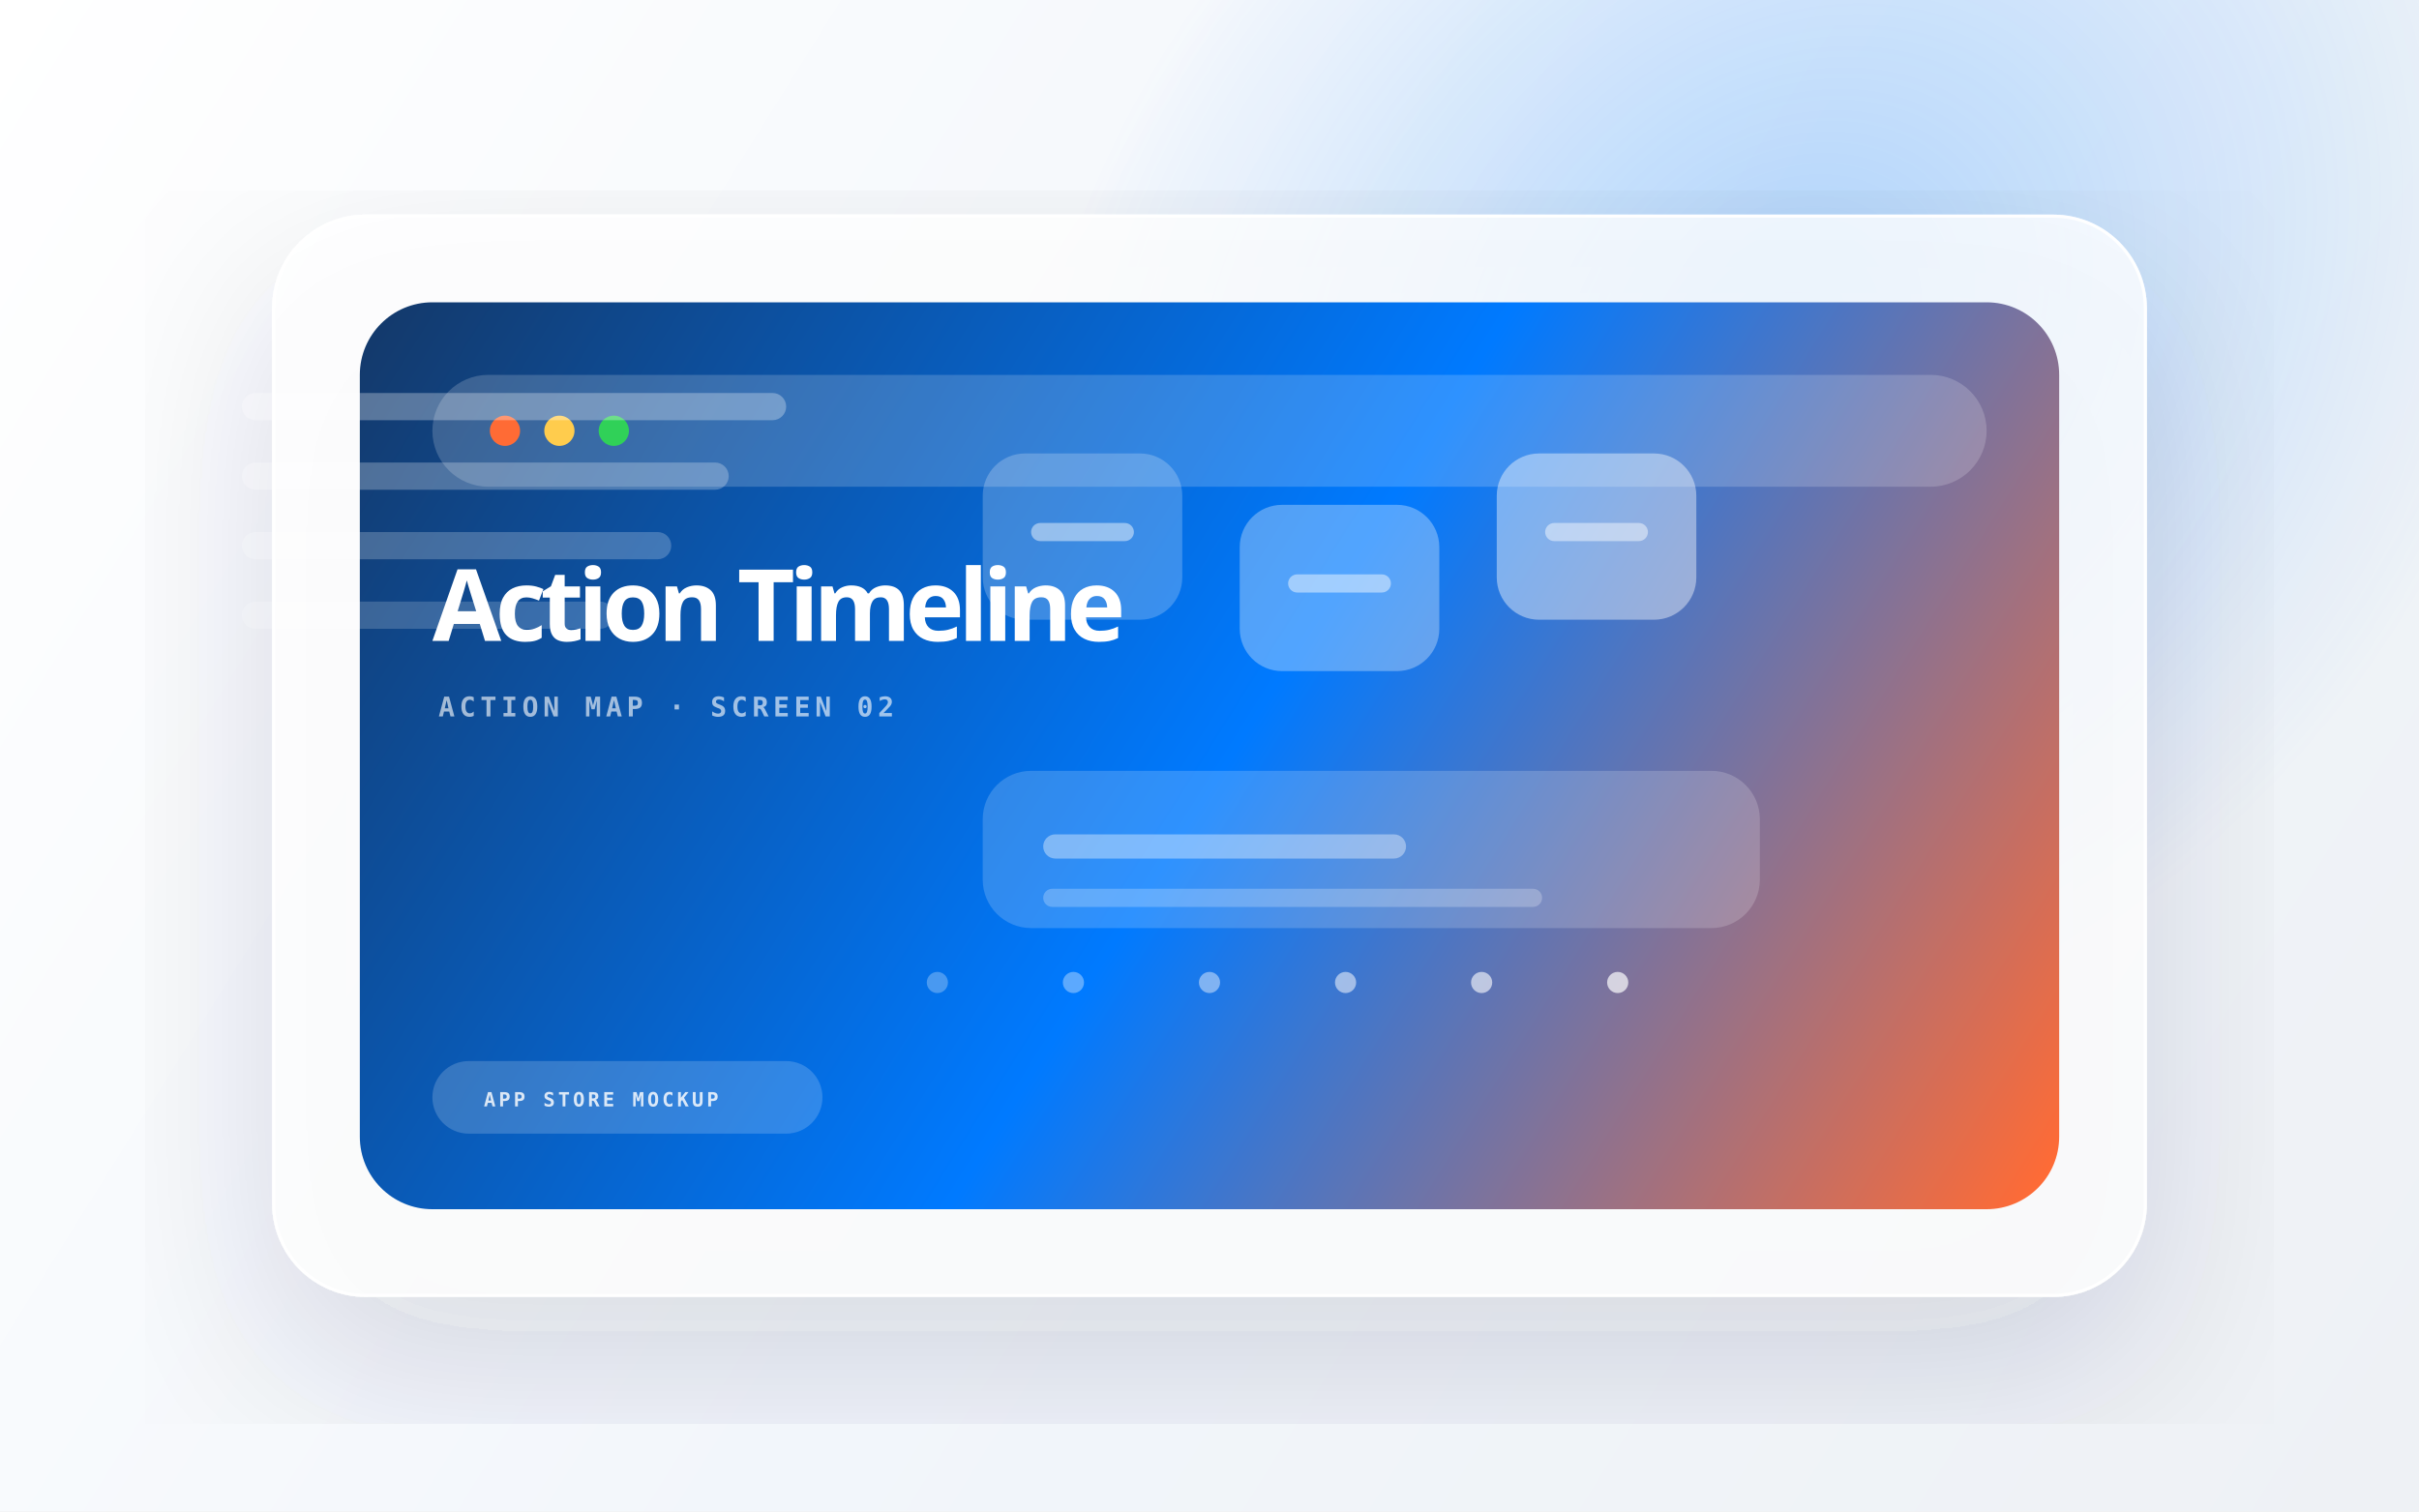
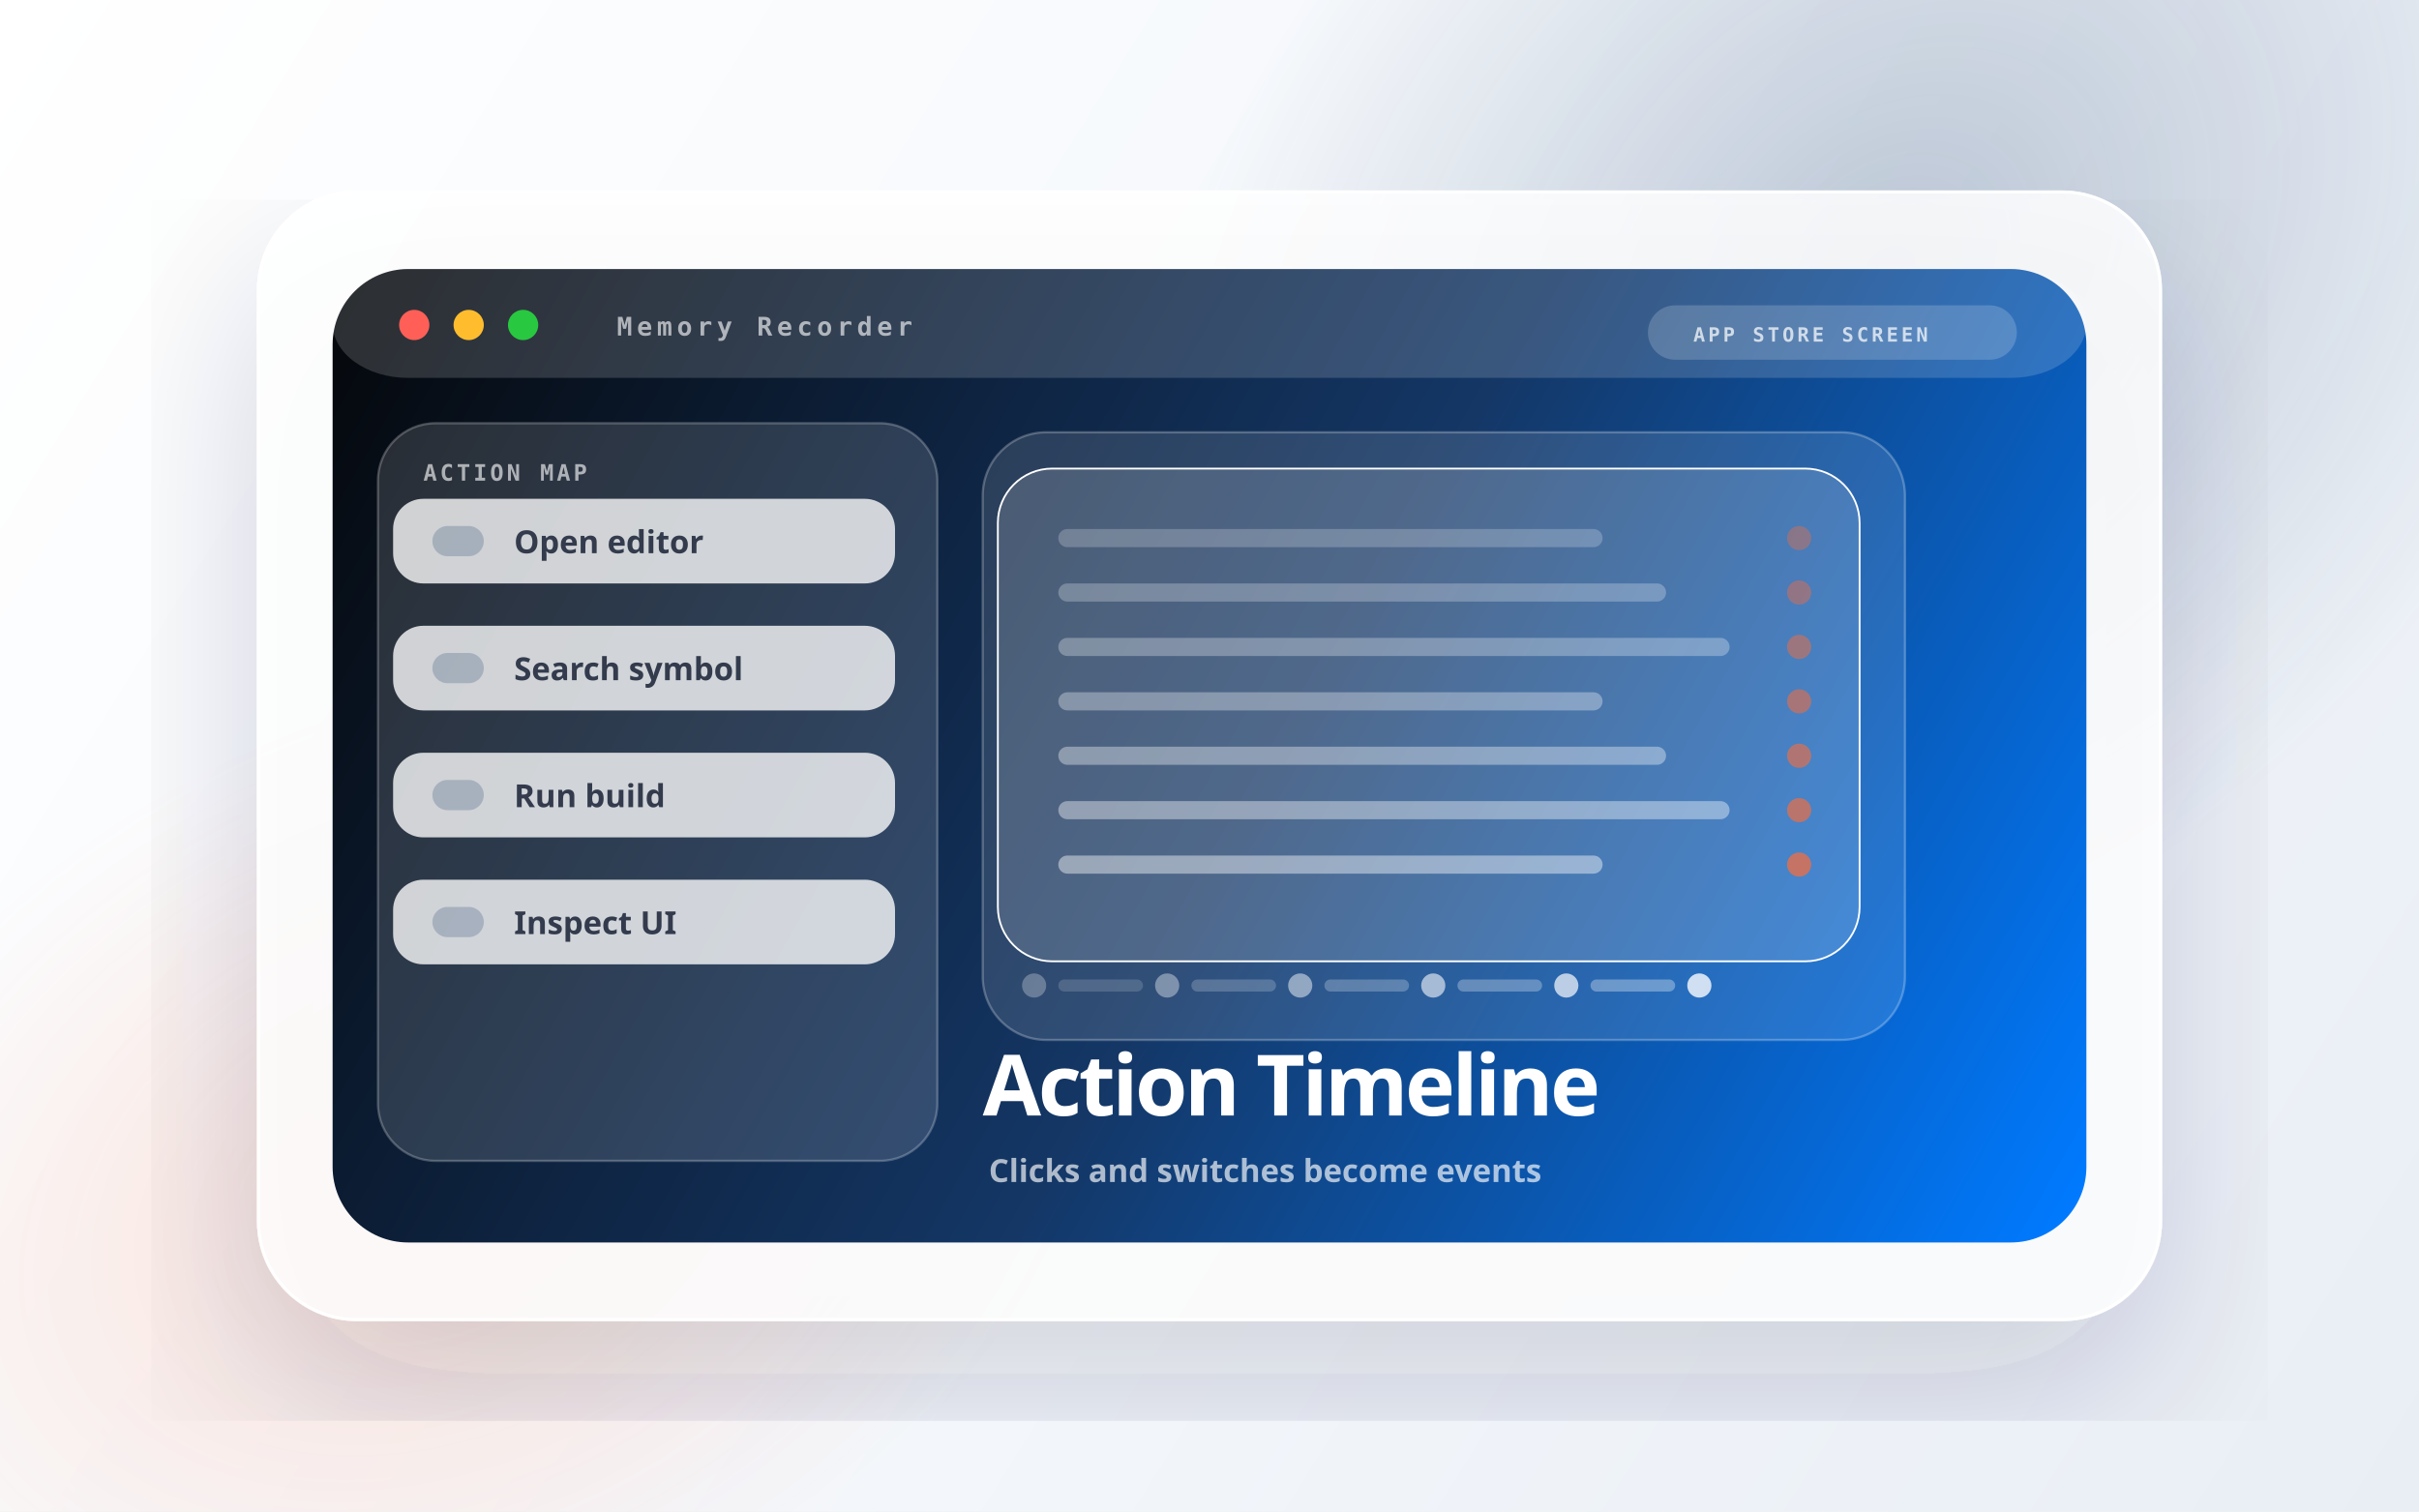
<svg xmlns="http://www.w3.org/2000/svg" width="1600" height="1000" viewBox="0 0 1600 1000" fill="none">
  <defs>
    <linearGradient id="bg" x1="0" y1="0" x2="1600" y2="1000" gradientUnits="userSpaceOnUse">
      <stop stop-color="#FFFFFF" />
-       <stop offset="0.5" stop-color="#F2F6FB" />
-       <stop offset="1" stop-color="#EEF1F5" />
+       <stop offset="0.46" stop-color="#F5F8FC" />
+       <stop offset="1" stop-color="#E9EEF5" />
    </linearGradient>
-     <linearGradient id="app" x1="250" y1="165" x2="1320" y2="835" gradientUnits="userSpaceOnUse">
-       <stop stop-color="#143766" />
-       <stop offset="0.52" stop-color="#007AFF" />
-       <stop offset="1" stop-color="#FF6B35" />
+     <linearGradient id="app" x1="216" y1="182" x2="1360" y2="826" gradientUnits="userSpaceOnUse">
+       <stop stop-color="#05070A" />
+       <stop offset="0.54" stop-color="#143766" />
+       <stop offset="1" stop-color="#007AFF" />
    </linearGradient>
-     <radialGradient id="halo" cx="0" cy="0" r="1" gradientUnits="userSpaceOnUse" gradientTransform="translate(1180 220) rotate(135) scale(560 440)">
-       <stop stop-color="#007AFF" stop-opacity="0.28" />
-       <stop offset="1" stop-color="#007AFF" stop-opacity="0" />
+     <radialGradient id="haloA" cx="0" cy="0" r="1" gradientUnits="userSpaceOnUse" gradientTransform="translate(1250 180) rotate(135) scale(560 420)">
+       <stop stop-color="#143766" stop-opacity="0.25" />
+       <stop offset="1" stop-color="#143766" stop-opacity="0" />
    </radialGradient>
-     <filter id="shadow" x="96" y="78" width="1408" height="864" filterUnits="userSpaceOnUse" color-interpolation-filters="sRGB">
-       <feDropShadow dx="0" dy="48" stdDeviation="64" flood-color="#203044" flood-opacity="0.18" />
+     <radialGradient id="haloB" cx="0" cy="0" r="1" gradientUnits="userSpaceOnUse" gradientTransform="translate(290 790) rotate(-25) scale(460 320)">
+       <stop stop-color="#FF6B35" stop-opacity="0.18" />
+       <stop offset="1" stop-color="#FF6B35" stop-opacity="0" />
+     </radialGradient>
+     <filter id="shadow" x="100" y="80" width="1400" height="860" filterUnits="userSpaceOnUse" color-interpolation-filters="sRGB">
+       <feDropShadow dx="0" dy="52" stdDeviation="62" flood-color="#203044" flood-opacity="0.20" />
    </filter>
  </defs>
  <rect width="1600" height="1000" fill="url(#bg)" />
-   <rect width="1600" height="1000" fill="url(#halo)" />
+   <rect width="1600" height="1000" fill="url(#haloA)" />
+   <rect width="1600" height="1000" fill="url(#haloB)" />
  <g filter="url(#shadow)">
-     <rect x="180" y="142" width="1240" height="716" rx="62" fill="white" fill-opacity="0.76" />
-     <rect x="181" y="143" width="1238" height="714" rx="61" stroke="white" stroke-opacity="0.94" stroke-width="2" />
+     <rect x="170" y="126" width="1260" height="748" rx="66" fill="white" fill-opacity="0.82" />
+     <rect x="171" y="127" width="1258" height="746" rx="65" stroke="white" stroke-opacity="0.95" stroke-width="2" />
  </g>
-   <rect x="238" y="200" width="1124" height="600" rx="48" fill="url(#app)" />
-   <rect x="286" y="248" width="1028" height="74" rx="37" fill="white" fill-opacity="0.18" />
-   <circle cx="334" cy="285" r="10" fill="#FF6B35" />
-   <circle cx="370" cy="285" r="10" fill="#FFCC4D" />
-   <circle cx="406" cy="285" r="10" fill="#30D158" />
-   <text x="286" y="424" fill="white" font-family="Instrument Sans, PingFang SC, sans-serif" font-size="66" font-weight="800" letter-spacing="-4">Action Timeline</text>
-   <text x="290" y="474" fill="white" fill-opacity="0.62" font-family="IBM Plex Mono, monospace" font-size="18" font-weight="700" letter-spacing="3">ACTION MAP · SCREEN 02</text>
-   <rect x="160" y="260" width="360" height="18" rx="9" fill="white" fill-opacity="0.30" />
-   <rect x="160" y="306" width="322" height="18" rx="9" fill="white" fill-opacity="0.26" />
-   <rect x="160" y="352" width="284" height="18" rx="9" fill="white" fill-opacity="0.22" />
-   <rect x="160" y="398" width="246" height="18" rx="9" fill="white" fill-opacity="0.18" />
-   <rect x="650" y="300" width="132" height="110" rx="28" fill="white" fill-opacity="0.22" />
-   <rect x="682" y="346" width="68" height="12" rx="6" fill="white" fill-opacity="0.46" />
-   <rect x="820" y="334" width="132" height="110" rx="28" fill="white" fill-opacity="0.32" />
-   <rect x="852" y="380" width="68" height="12" rx="6" fill="white" fill-opacity="0.46" />
-   <rect x="990" y="300" width="132" height="110" rx="28" fill="white" fill-opacity="0.42" />
-   <rect x="1022" y="346" width="68" height="12" rx="6" fill="white" fill-opacity="0.46" />
-   <rect x="650" y="510" width="514" height="104" rx="32" fill="white" fill-opacity="0.18" />
-   <rect x="690" y="552" width="240" height="16" rx="8" fill="white" fill-opacity="0.38" />
-   <rect x="690" y="588" width="330" height="12" rx="6" fill="white" fill-opacity="0.24" />
-   <circle cx="620" cy="650" r="7" fill="white" fill-opacity="0.28" />
-   <circle cx="710" cy="650" r="7" fill="white" fill-opacity="0.36" />
-   <circle cx="800" cy="650" r="7" fill="white" fill-opacity="0.44" />
-   <circle cx="890" cy="650" r="7" fill="white" fill-opacity="0.52" />
-   <circle cx="980" cy="650" r="7" fill="white" fill-opacity="0.60" />
-   <circle cx="1070" cy="650" r="7" fill="white" fill-opacity="0.68" />
-   <rect x="286" y="702" width="258" height="48" rx="24" fill="white" fill-opacity="0.18" />
-   <text x="320" y="732" fill="white" fill-opacity="0.82" font-family="IBM Plex Mono, monospace" font-size="13" font-weight="800" letter-spacing="2">APP STORE MOCKUP</text>
+   <rect x="220" y="178" width="1160" height="644" rx="50" fill="url(#app)" />
+   <rect x="220" y="178" width="1160" height="72" rx="50" fill="white" fill-opacity="0.16" />
+   <circle cx="274" cy="215" r="10" fill="#FF5F57" />
+   <circle cx="310" cy="215" r="10" fill="#FFBD2E" />
+   <circle cx="346" cy="215" r="10" fill="#28C840" />
+   <text x="408" y="222" fill="#FFFFFF" fill-opacity="0.62" font-family="IBM Plex Mono, monospace" font-size="17" font-weight="800" letter-spacing="3">Memory Recorder</text>
+   <rect x="250" y="280" width="370" height="488" rx="38" fill="white" fill-opacity="0.14" stroke="white" stroke-opacity="0.24" stroke-width="1.5" />
+   <text x="280" y="318" fill="#FFFFFF" fill-opacity="0.62" font-family="IBM Plex Mono, monospace" font-size="15" font-weight="800" letter-spacing="2">ACTION MAP</text>
+   <rect x="260" y="330" width="332" height="56" rx="20" fill="#FFFFFF" fill-opacity="0.78" />
+   <rect x="286" y="348" width="34" height="20" rx="10" fill="#143766" fill-opacity="0.22" />
+   <text x="340" y="366" fill="#162033" fill-opacity="0.84" font-family="Instrument Sans, PingFang SC, sans-serif" font-size="21" font-weight="700" letter-spacing="0">Open editor</text>
+   <rect x="260" y="414" width="332" height="56" rx="20" fill="#FFFFFF" fill-opacity="0.78" />
+   <rect x="286" y="432" width="34" height="20" rx="10" fill="#143766" fill-opacity="0.22" />
+   <text x="340" y="450" fill="#162033" fill-opacity="0.84" font-family="Instrument Sans, PingFang SC, sans-serif" font-size="21" font-weight="700" letter-spacing="0">Search symbol</text>
+   <rect x="260" y="498" width="332" height="56" rx="20" fill="#FFFFFF" fill-opacity="0.78" />
+   <rect x="286" y="516" width="34" height="20" rx="10" fill="#143766" fill-opacity="0.22" />
+   <text x="340" y="534" fill="#162033" fill-opacity="0.84" font-family="Instrument Sans, PingFang SC, sans-serif" font-size="21" font-weight="700" letter-spacing="0">Run build</text>
+   <rect x="260" y="582" width="332" height="56" rx="20" fill="#FFFFFF" fill-opacity="0.78" />
+   <rect x="286" y="600" width="34" height="20" rx="10" fill="#143766" fill-opacity="0.22" />
+   <text x="340" y="618" fill="#162033" fill-opacity="0.84" font-family="Instrument Sans, PingFang SC, sans-serif" font-size="21" font-weight="700" letter-spacing="0">Inspect UI</text>
+   <rect x="650" y="286" width="610" height="402" rx="42" fill="white" fill-opacity="0.12" stroke="white" stroke-opacity="0.25" stroke-width="1.5" />
+   <rect x="660" y="310" width="570" height="326" rx="36" fill="#FFFFFF" fill-opacity="0.15" stroke="#FFFFFF" stroke-width="1.2" />
+   <rect x="700" y="350" width="360" height="12" rx="6" fill="#FFFFFF" fill-opacity="0.22" />
+   <circle cx="1190" cy="356" r="8" fill="#FF6B35" fill-opacity="0.35" />
+   <rect x="700" y="386" width="402" height="12" rx="6" fill="#FFFFFF" fill-opacity="0.255" />
+   <circle cx="1190" cy="392" r="8" fill="#FF6B35" fill-opacity="0.40" />
+   <rect x="700" y="422" width="444" height="12" rx="6" fill="#FFFFFF" fill-opacity="0.29" />
+   <circle cx="1190" cy="428" r="8" fill="#FF6B35" fill-opacity="0.46" />
+   <rect x="700" y="458" width="360" height="12" rx="6" fill="#FFFFFF" fill-opacity="0.325" />
+   <circle cx="1190" cy="464" r="8" fill="#FF6B35" fill-opacity="0.52" />
+   <rect x="700" y="494" width="402" height="12" rx="6" fill="#FFFFFF" fill-opacity="0.36" />
+   <circle cx="1190" cy="500" r="8" fill="#FF6B35" fill-opacity="0.57" />
+   <rect x="700" y="530" width="444" height="12" rx="6" fill="#FFFFFF" fill-opacity="0.395" />
+   <circle cx="1190" cy="536" r="8" fill="#FF6B35" fill-opacity="0.62" />
+   <rect x="700" y="566" width="360" height="12" rx="6" fill="#FFFFFF" fill-opacity="0.43" />
+   <circle cx="1190" cy="572" r="8" fill="#FF6B35" fill-opacity="0.68" />
+   <circle cx="684" cy="652" r="8" fill="white" fill-opacity="0.28" />
+   <rect x="700" y="648" width="56" height="8" rx="4" fill="#FFFFFF" fill-opacity="0.16" />
+   <circle cx="772" cy="652" r="8" fill="white" fill-opacity="0.38" />
+   <rect x="788" y="648" width="56" height="8" rx="4" fill="#FFFFFF" fill-opacity="0.2" />
+   <circle cx="860" cy="652" r="8" fill="white" fill-opacity="0.48" />
+   <rect x="876" y="648" width="56" height="8" rx="4" fill="#FFFFFF" fill-opacity="0.24" />
+   <circle cx="948" cy="652" r="8" fill="white" fill-opacity="0.58" />
+   <rect x="964" y="648" width="56" height="8" rx="4" fill="#FFFFFF" fill-opacity="0.28" />
+   <circle cx="1036" cy="652" r="8" fill="white" fill-opacity="0.68" />
+   <rect x="1052" y="648" width="56" height="8" rx="4" fill="#FFFFFF" fill-opacity="0.32" />
+   <circle cx="1124" cy="652" r="8" fill="white" fill-opacity="0.78" />
+   <text x="650" y="738" fill="#FFFFFF" fill-opacity="1" font-family="Instrument Sans, PingFang SC, sans-serif" font-size="56" font-weight="850" letter-spacing="-2">Action Timeline</text>
+   <text x="654" y="782" fill="#FFFFFF" fill-opacity="0.66" font-family="Instrument Sans, PingFang SC, sans-serif" font-size="21" font-weight="650" letter-spacing="0">Clicks and switches become events</text>
+   <rect x="1090" y="202" width="244" height="36" rx="18" fill="white" fill-opacity="0.18" />
+   <text x="1120" y="226" fill="#FFFFFF" fill-opacity="0.72" font-family="IBM Plex Mono, monospace" font-size="13" font-weight="800" letter-spacing="2">APP STORE SCREEN</text>
</svg>
